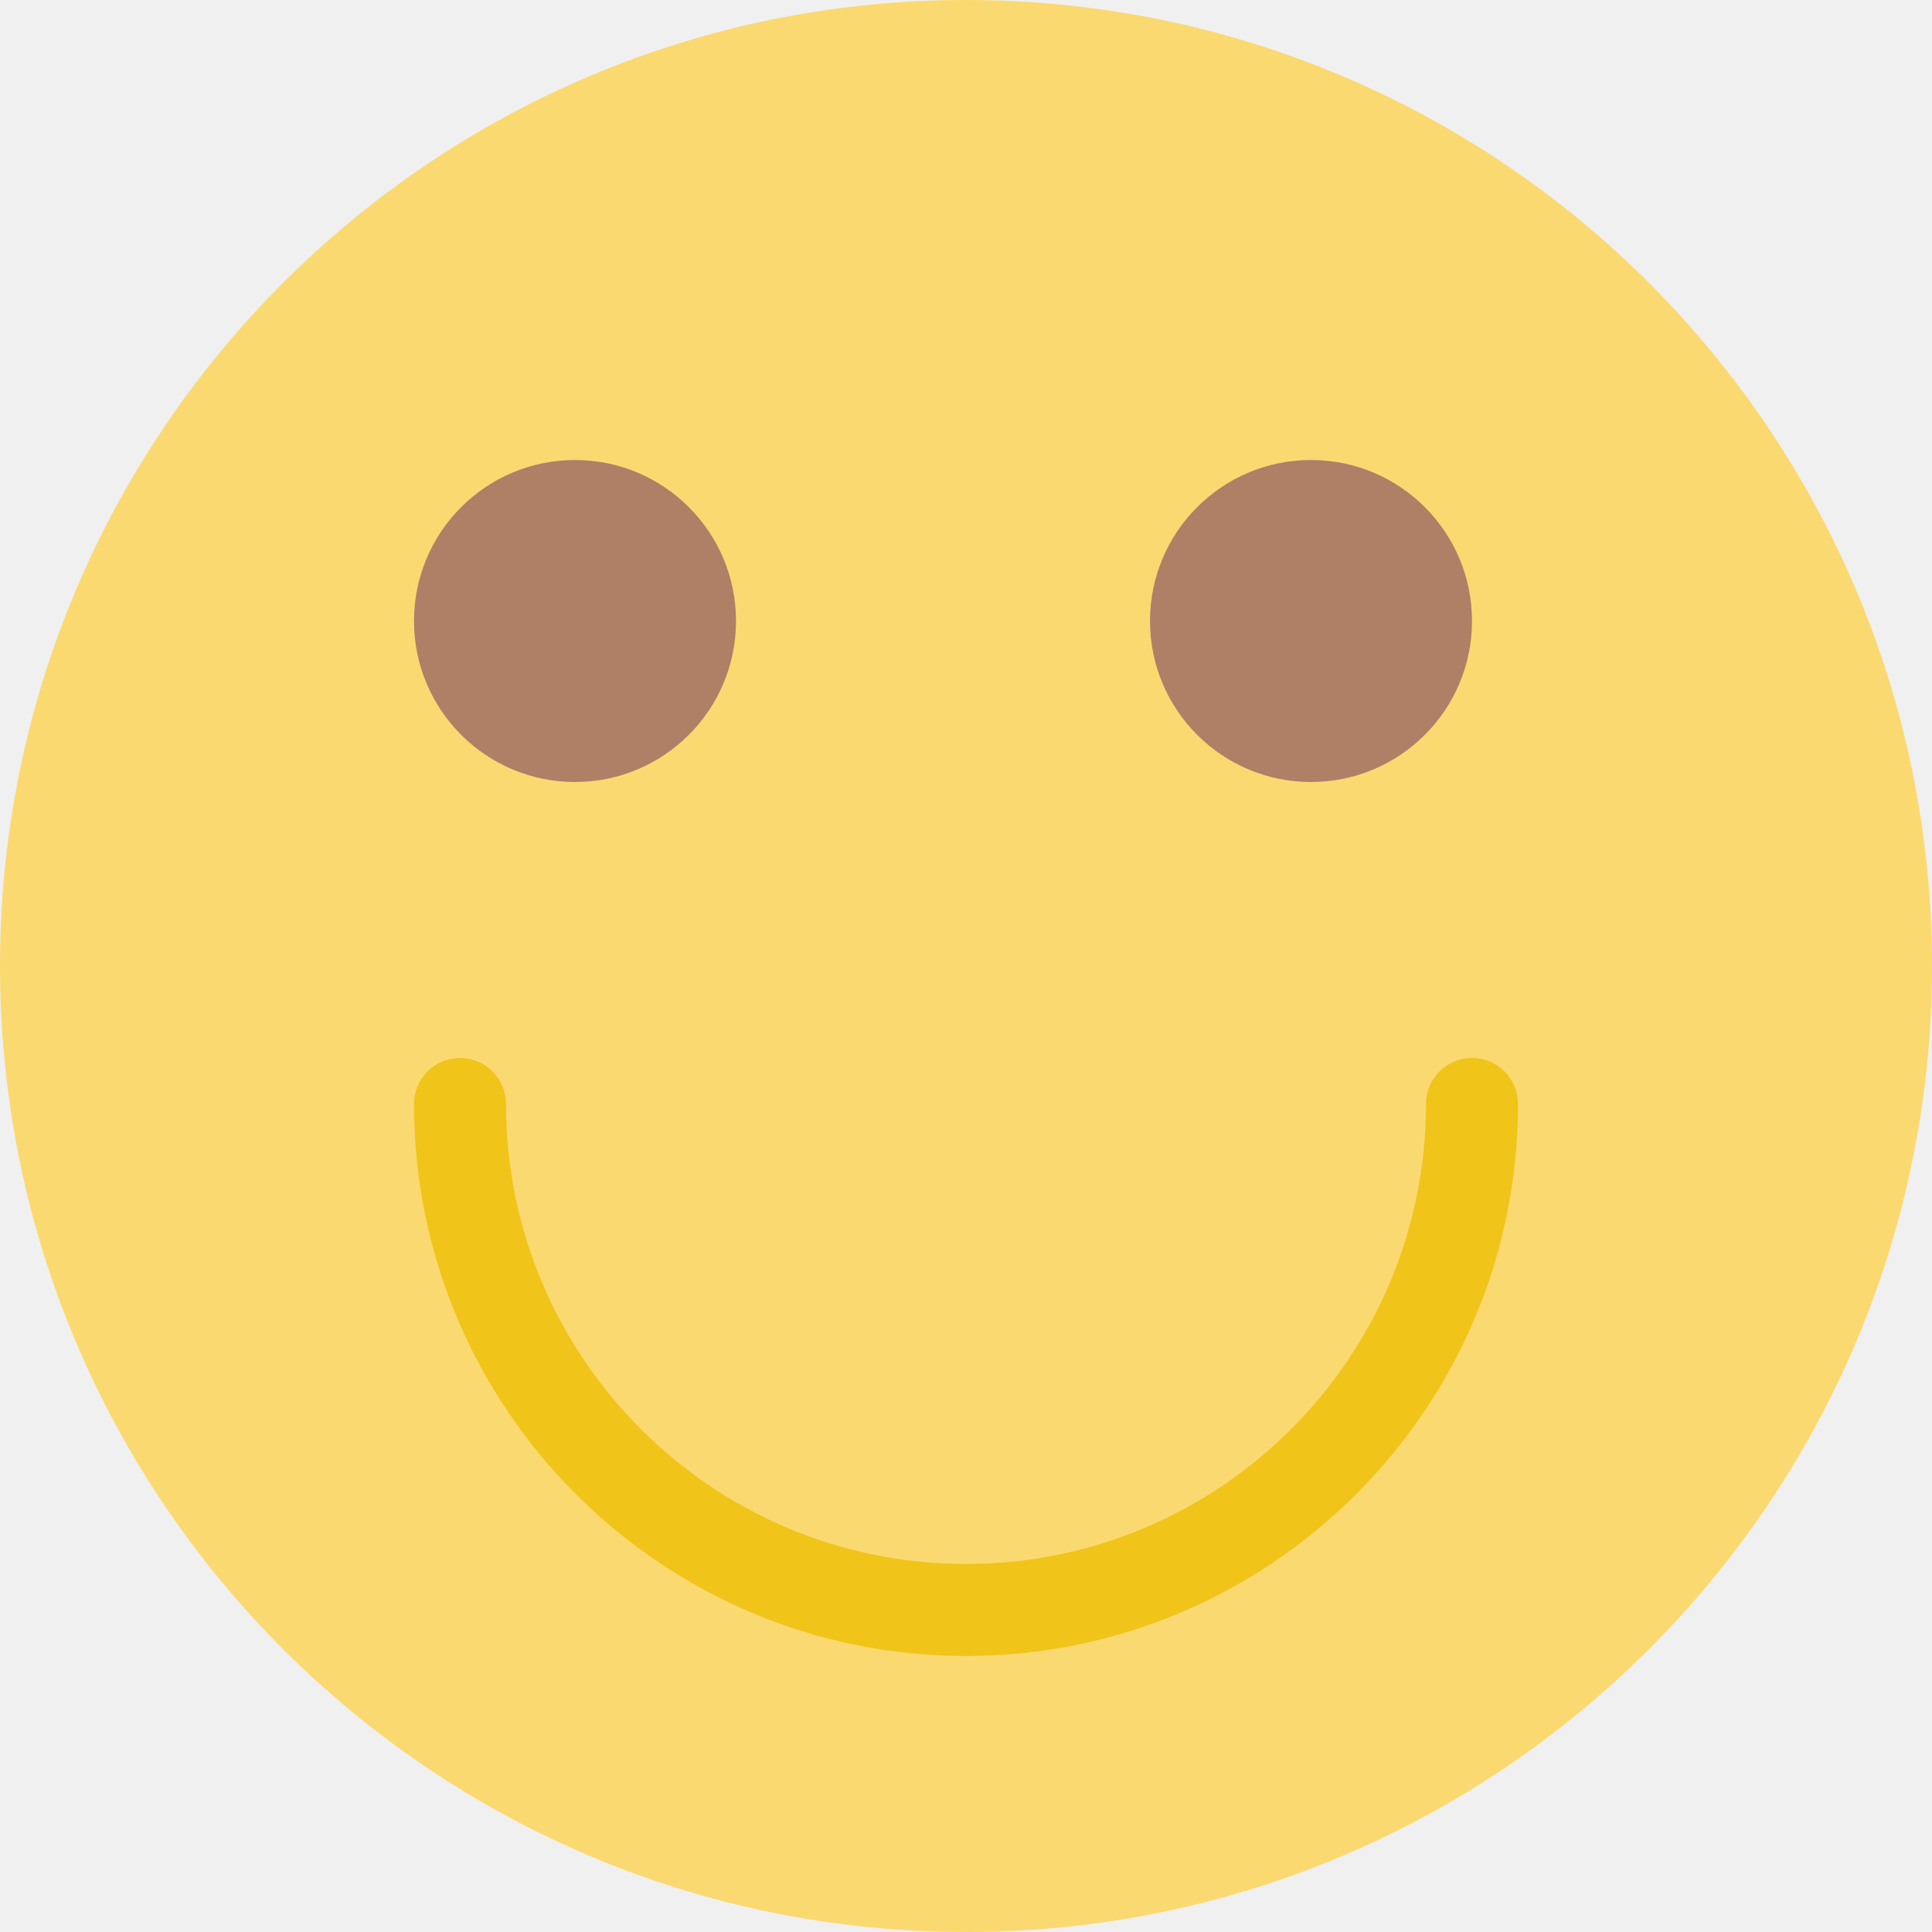
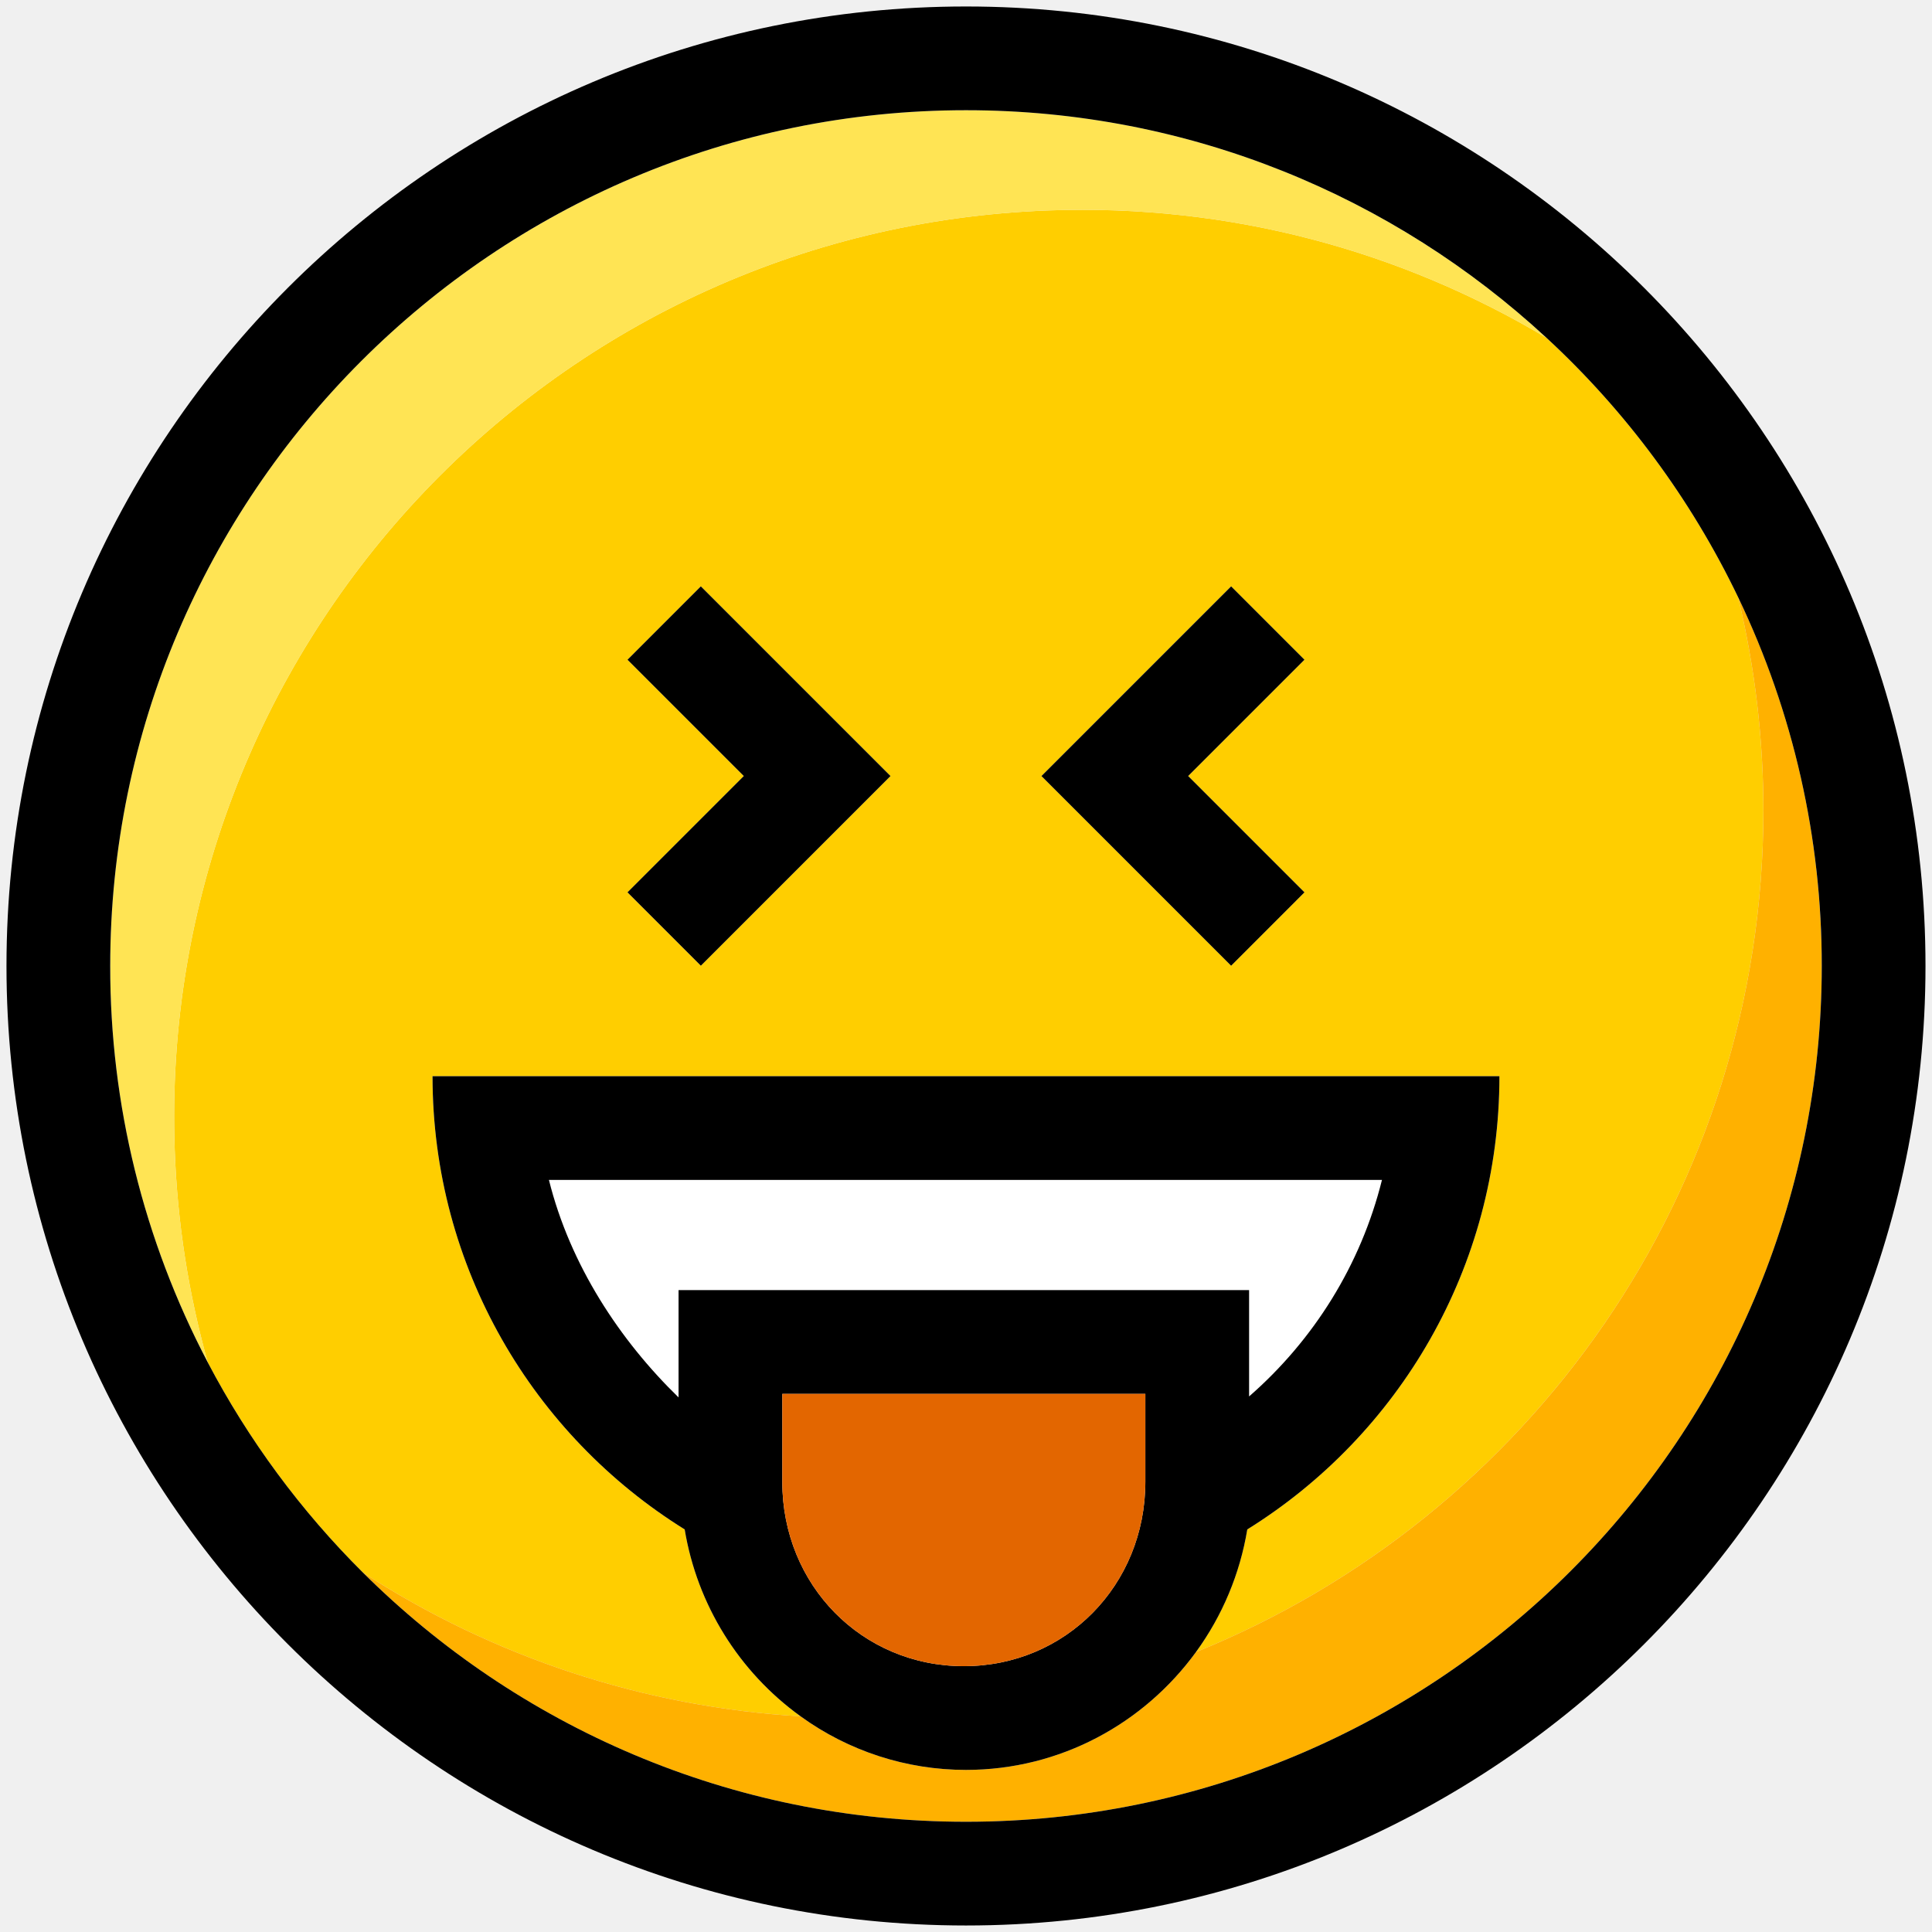
- <svg xmlns="http://www.w3.org/2000/svg" t="1597221757776" class="icon" viewBox="0 0 1024 1024" version="1.1" p-id="2386" width="32" height="32">
-   <path d="M512 512m-512 0a512 512 0 1 0 1024 0 512 512 0 1 0-1024 0Z" fill="#FBD971" p-id="2387" />
-   <path d="M304.762 329.143m-85.333 0a85.333 85.333 0 1 0 170.667 0 85.333 85.333 0 1 0-170.667 0Z" fill="#AF8066" p-id="2388" />
-   <path d="M694.857 329.143m-85.333 0a85.333 85.333 0 1 0 170.667 0 85.333 85.333 0 1 0-170.667 0Z" fill="#AF8066" p-id="2389" />
-   <path d="M512 877.714c-161.329 0-292.571-131.243-292.571-292.571a24.381 24.381 0 0 1 48.762 0c0 134.437 109.373 243.81 243.81 243.81s243.81-109.373 243.81-243.81a24.381 24.381 0 0 1 48.762 0c0 161.329-131.243 292.571-292.571 292.571z" fill="#F0C419" p-id="2390" />
+ <svg xmlns="http://www.w3.org/2000/svg" t="1637807738918" class="icon" viewBox="0 0 1024 1024" version="1.1" p-id="1268" width="200" height="200">
+   <path d="M362.888 810.623c-80.209-49.894-133.642-138.804-133.642-240.214h565.482c0 101.417-53.427 190.32-133.649 240.214a152.707 152.707 0 0 1-27.222 65.014c176.348-71.35 300.781-244.186 300.781-446.114 0-38.946-4.687-76.793-13.429-113.052a455.948 455.948 0 0 0-101.568-137.436c-76.937-45.963-167.565-71.013-263.8-67.502-265.505 9.676-472.896 232.764-463.212 498.269a481.83 481.83 0 0 0 17.477 112.276 455.948 455.948 0 0 0 82.243 111.403 478.249 478.249 0 0 0 231.988 76.209 153.036 153.036 0 0 1-61.44-99.067z m289.634-499.836l38.871 38.885-61.646 61.639 61.653 61.646-38.878 38.878L551.998 411.311l100.524-100.524zM332.587 349.672l38.871-38.885L471.982 411.318 371.458 511.842l-38.871-38.878 61.646-61.646-61.646-61.646z" fill="#FFCE00" p-id="1269" />
+   <path d="M921.215 316.478a481.761 481.761 0 0 1 13.429 113.045c0 201.934-124.426 374.77-300.781 446.107-27.545 37.84-71.907 62.457-121.87 62.457a149.325 149.325 0 0 1-87.659-28.397 478.222 478.222 0 0 1-231.994-76.216c82.057 81.59 195.069 132.089 319.653 132.089 250.103 0 453.577-203.474 453.577-453.577 0-69.962-15.937-136.281-44.348-195.515z" fill="#FFB100" p-id="1270" />
+   <path d="M555.846 111.534c96.235-3.512 186.863 21.538 263.807 67.502C738.744 104.214 630.619 58.416 511.993 58.416 261.89 58.416 58.416 261.89 58.416 511.993a450.732 450.732 0 0 0 51.688 210.085 481.83 481.83 0 0 1-17.484-112.276C82.951 344.298 290.335 121.217 555.846 111.54z" fill="#FFE454" p-id="1271" />
+   <path d="M511.993 3.436C231.575 3.436 3.436 231.575 3.436 511.993s228.139 508.557 508.557 508.557 508.557-228.139 508.557-508.557S792.411 3.436 511.993 3.436z m0 962.134c-124.584 0-237.589-50.499-319.646-132.089a456.037 456.037 0 0 1-82.243-111.403A450.732 450.732 0 0 1 58.416 511.993C58.416 261.89 261.89 58.416 511.993 58.416c118.626 0 226.751 45.798 307.66 120.619a455.948 455.948 0 0 1 101.562 137.443 450.835 450.835 0 0 1 44.355 195.515c0 250.103-203.474 453.577-453.577 453.577z" fill="#000000" p-id="1272" />
+   <path d="M371.465 511.842l100.517-100.531L371.458 310.787l-38.871 38.885 61.646 61.639-61.646 61.646zM691.392 472.964l-61.646-61.653 61.646-61.639-38.871-38.885L551.998 411.318l100.524 100.531z" fill="#000000" p-id="1273" />
+   <path d="M359.651 740.661v-56.856h302.389v56.347c34.362-29.998 59.234-69.742 70.436-114.77H290.94c11.257 45.29 37.785 85.219 68.711 115.279z" fill="#FFFFFF" p-id="1274" />
+   <path d="M794.734 570.409H229.252c0 101.417 53.427 190.32 133.642 240.214a153.016 153.016 0 0 0 61.44 99.067 149.353 149.353 0 0 0 87.659 28.397c49.963 0 94.332-24.617 121.877-62.45a152.707 152.707 0 0 0 27.222-65.014c80.209-49.894 133.635-138.797 133.635-240.214z m-283.889 312.698c-53.949 0-96.215-42.912-96.215-97.692v-46.63h192.43v46.63c0 54.781-42.266 97.692-96.215 97.692z m221.067-257.718h0.564c-11.202 45.029-36.074 84.765-70.436 114.764v-56.354h-302.389v56.863c-30.926-30.06-57.454-69.989-68.711-115.272h440.973z" fill="#000000" p-id="1275" />
+   <path d="M607.06 785.415v-46.63h-192.43v46.63c0 54.774 42.266 97.692 96.215 97.692s96.215-42.912 96.215-97.692z" fill="#E36600" p-id="1276" />
</svg>
